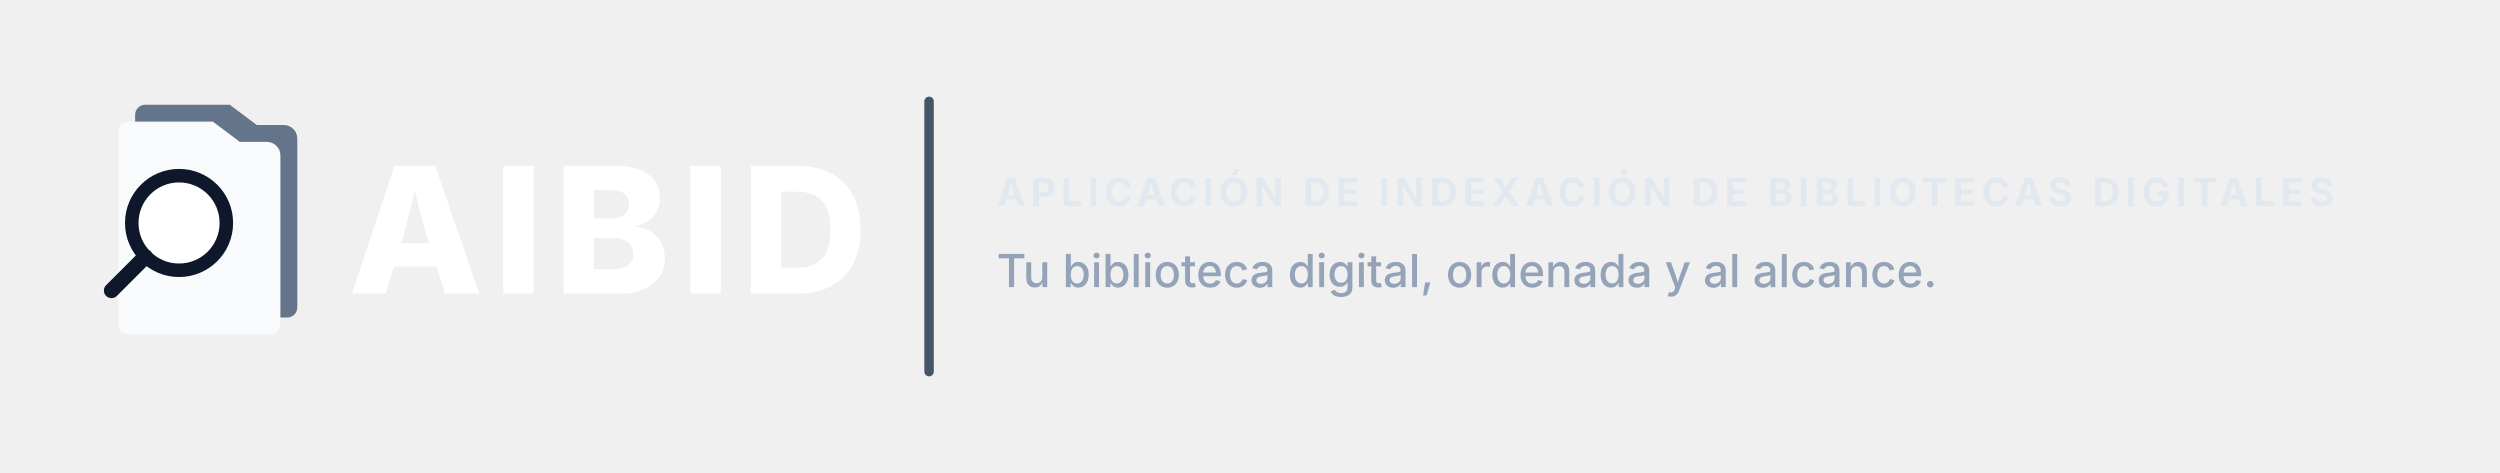
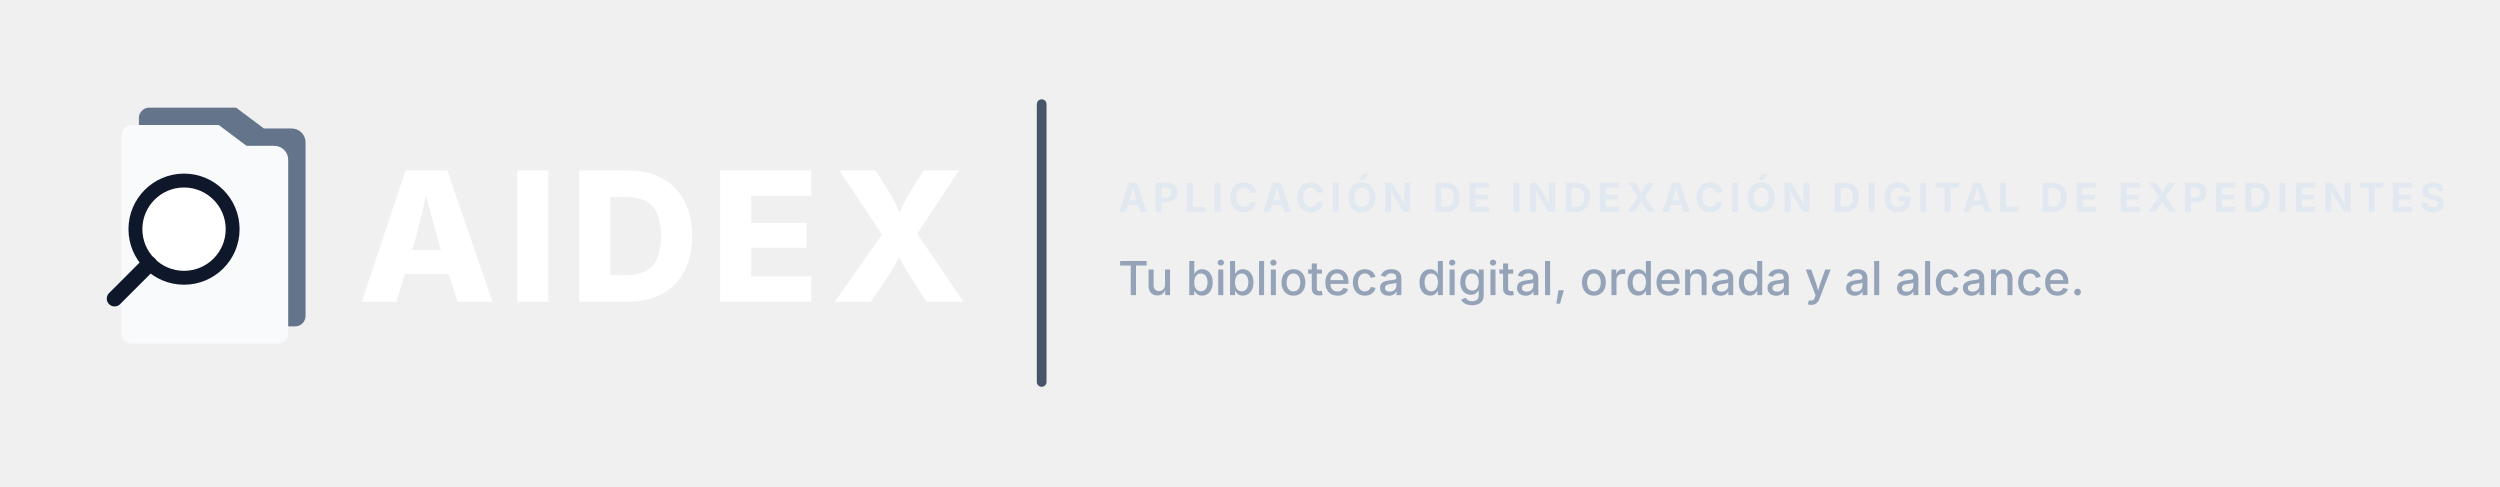
- <svg xmlns="http://www.w3.org/2000/svg" viewBox="0 0 740 140" width="100%" height="100%">
+ <svg xmlns="http://www.w3.org/2000/svg" viewBox="0 0 720 140" width="100%" height="100%">
  <style>
    .brand-title-dark {
      font-family: 'Plus Jakarta Sans', 'Inter', 'Montserrat', sans-serif;
      font-weight: 800;
      font-size: 52px;
      fill: #FFFFFF;
      letter-spacing: 3px;
      dominant-baseline: central;
    }
    .brand-sub-dark {
      font-family: 'Plus Jakarta Sans', 'Inter', sans-serif;
      font-weight: 700;
      font-size: 11.5px;
      fill: #E2E8F0;
      letter-spacing: 1.5px;
    }
    .brand-tagline-dark {
      font-family: 'Plus Jakarta Sans', 'Inter', sans-serif;
      font-weight: 500;
      font-size: 13.5px;
      fill: #94A3B8;
    }
  </style>
  <defs>
    <path id="folder-shape-light" d="M 3 0 H 28 L 36 6 H 44 A 4 4 0 0 1 48 10 V 60 A 3 3 0 0 1 45 63 H 3 A 3 3 0 0 1 0 60 V 3 A 3 3 0 0 1 3 0 Z" />
  </defs>
  <g transform="translate(25, 5)">
    <use href="#folder-shape-light" x="15" y="26" fill="#64748B" />
    <use href="#folder-shape-light" x="10" y="31" fill="#F8FAFC" />
    <circle cx="28" cy="61" r="14" fill="#FFFFFF" stroke="#0F172A" stroke-width="4" />
    <line x1="18" y1="71" x2="8" y2="81" stroke="#0F172A" stroke-width="4.5" stroke-linecap="round" />
-     <text x="78" y="63" class="brand-title-dark">AIBID</text>
+     <text x="78" y="63" class="brand-title-dark">AIDEX</text>
  </g>
-   <line x1="275" y1="30" x2="275" y2="110" stroke="#475569" stroke-width="2.8" stroke-linecap="round" />
-   <g transform="translate(295, 5)">
-     <text x="0" y="56" class="brand-sub-dark">APLICACIÓN DE INDEXACIÓN DE BIBLIOTECAS DIGITALES</text>
+   <line x1="300" y1="30" x2="300" y2="110" stroke="#475569" stroke-width="2.8" stroke-linecap="round" />
+   <g transform="translate(322, 5)">
+     <text x="0" y="56" class="brand-sub-dark">APLICACIÓN DE INDEXACIÓN DIGITAL DE EXPEDIENTES</text>
    <text x="0" y="80" class="brand-tagline-dark">Tu biblioteca digital, ordenada y al alcance.</text>
  </g>
</svg>
